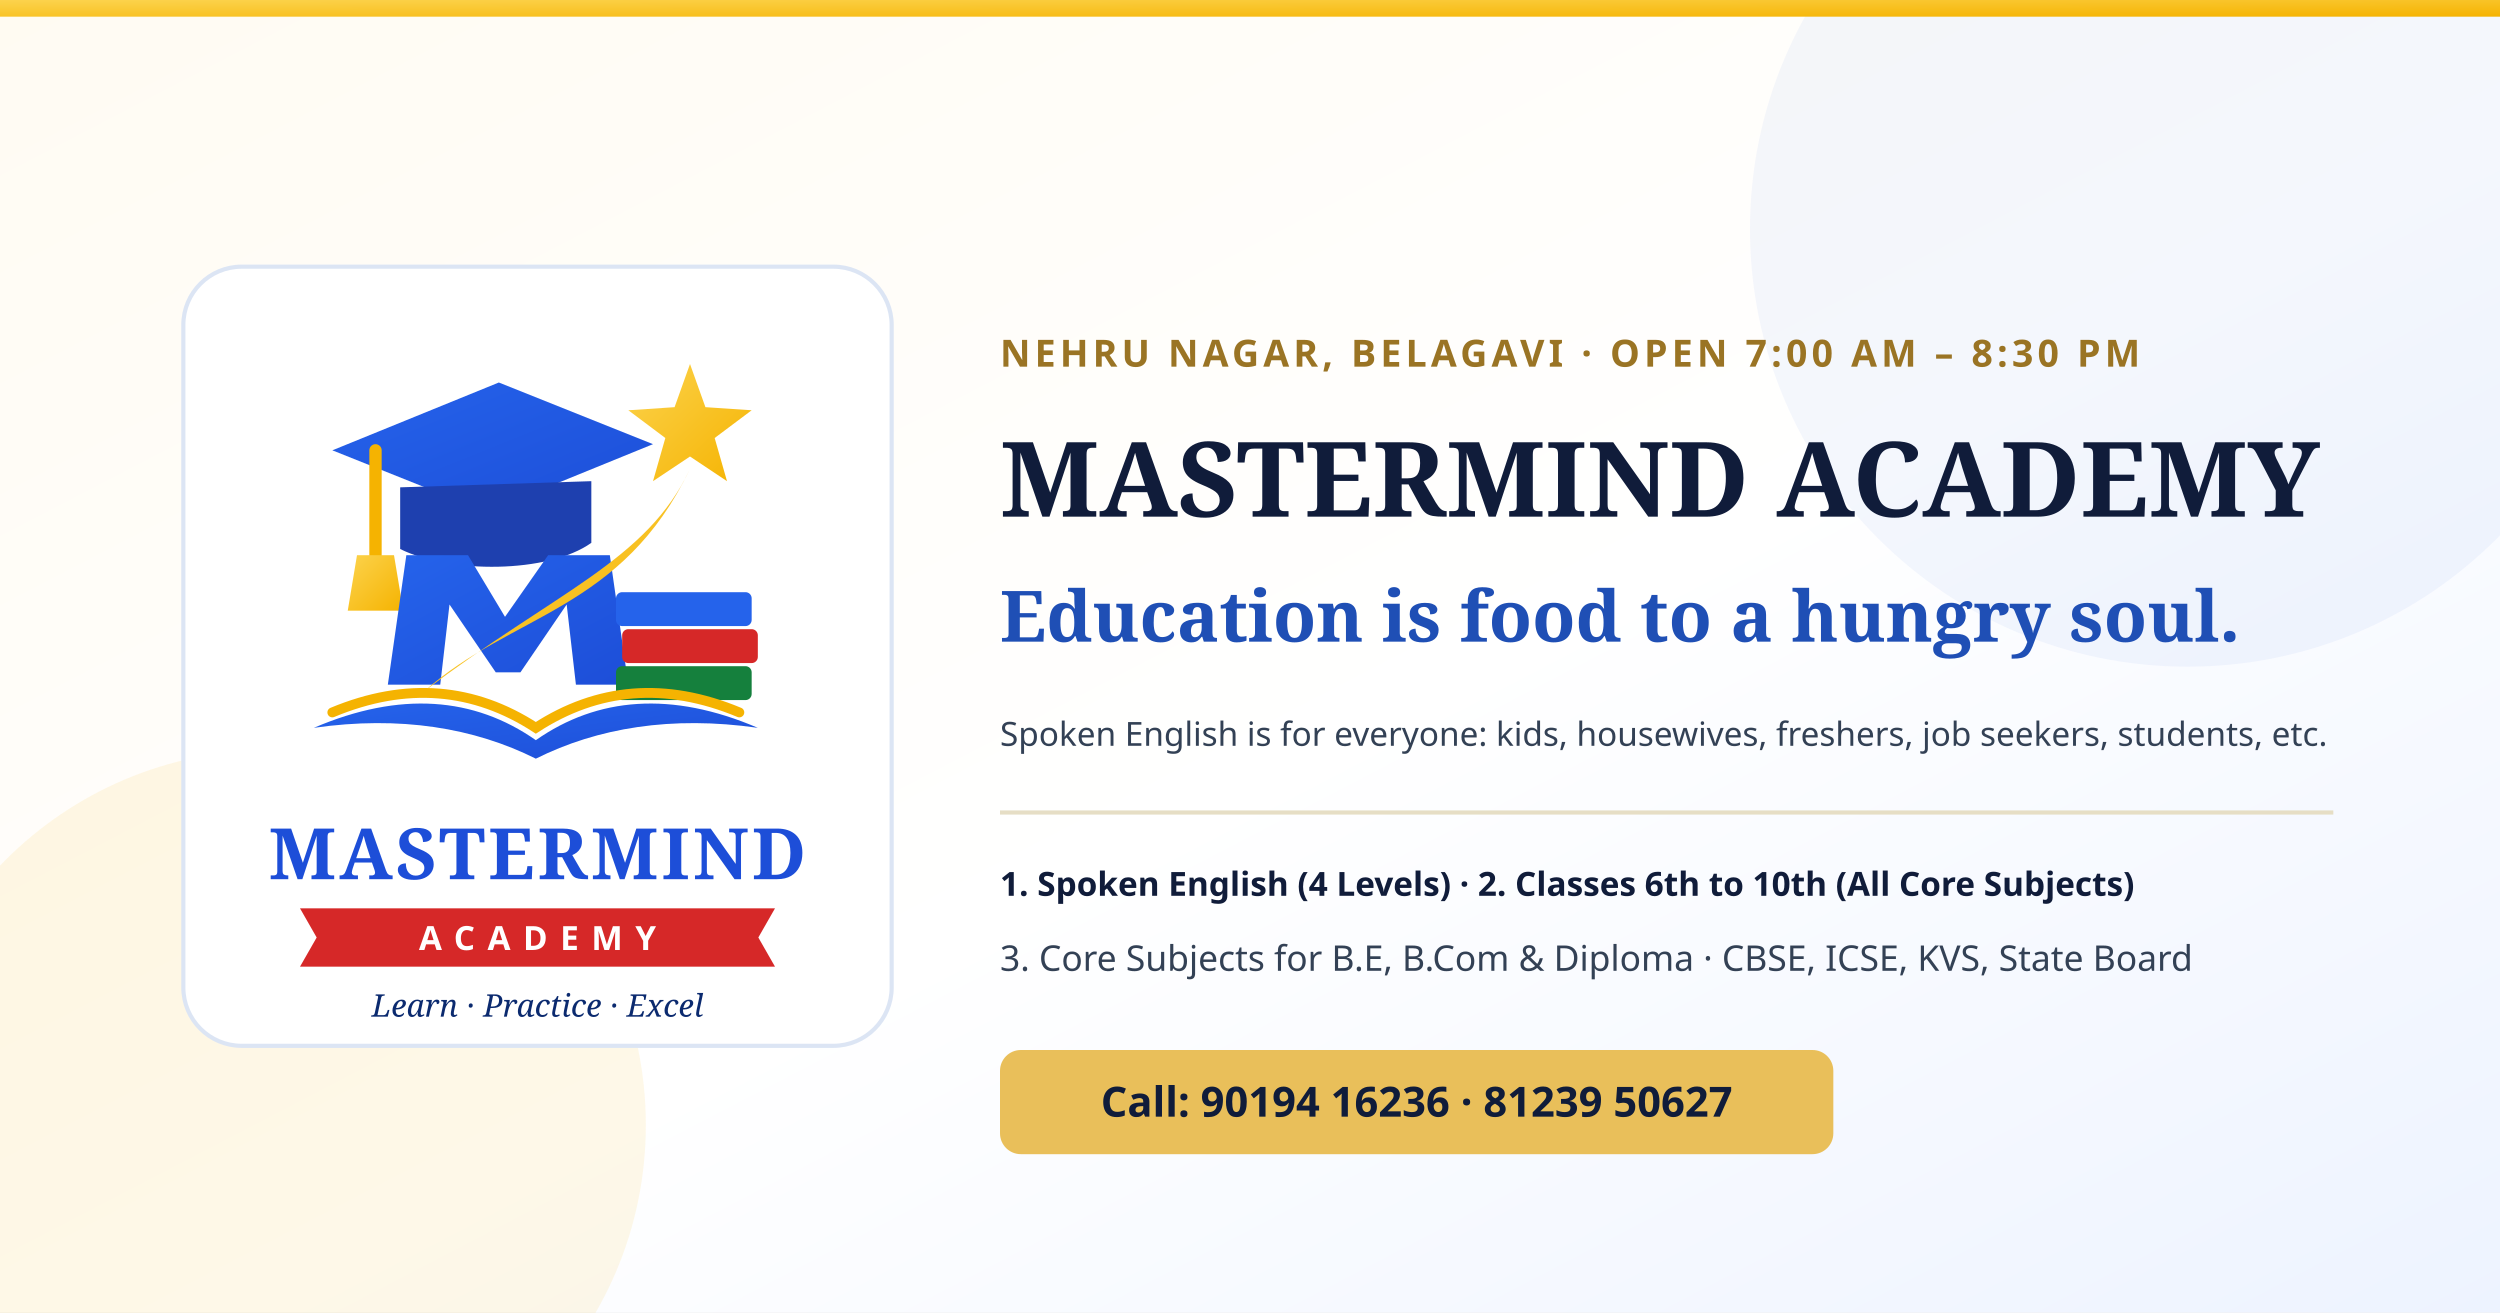
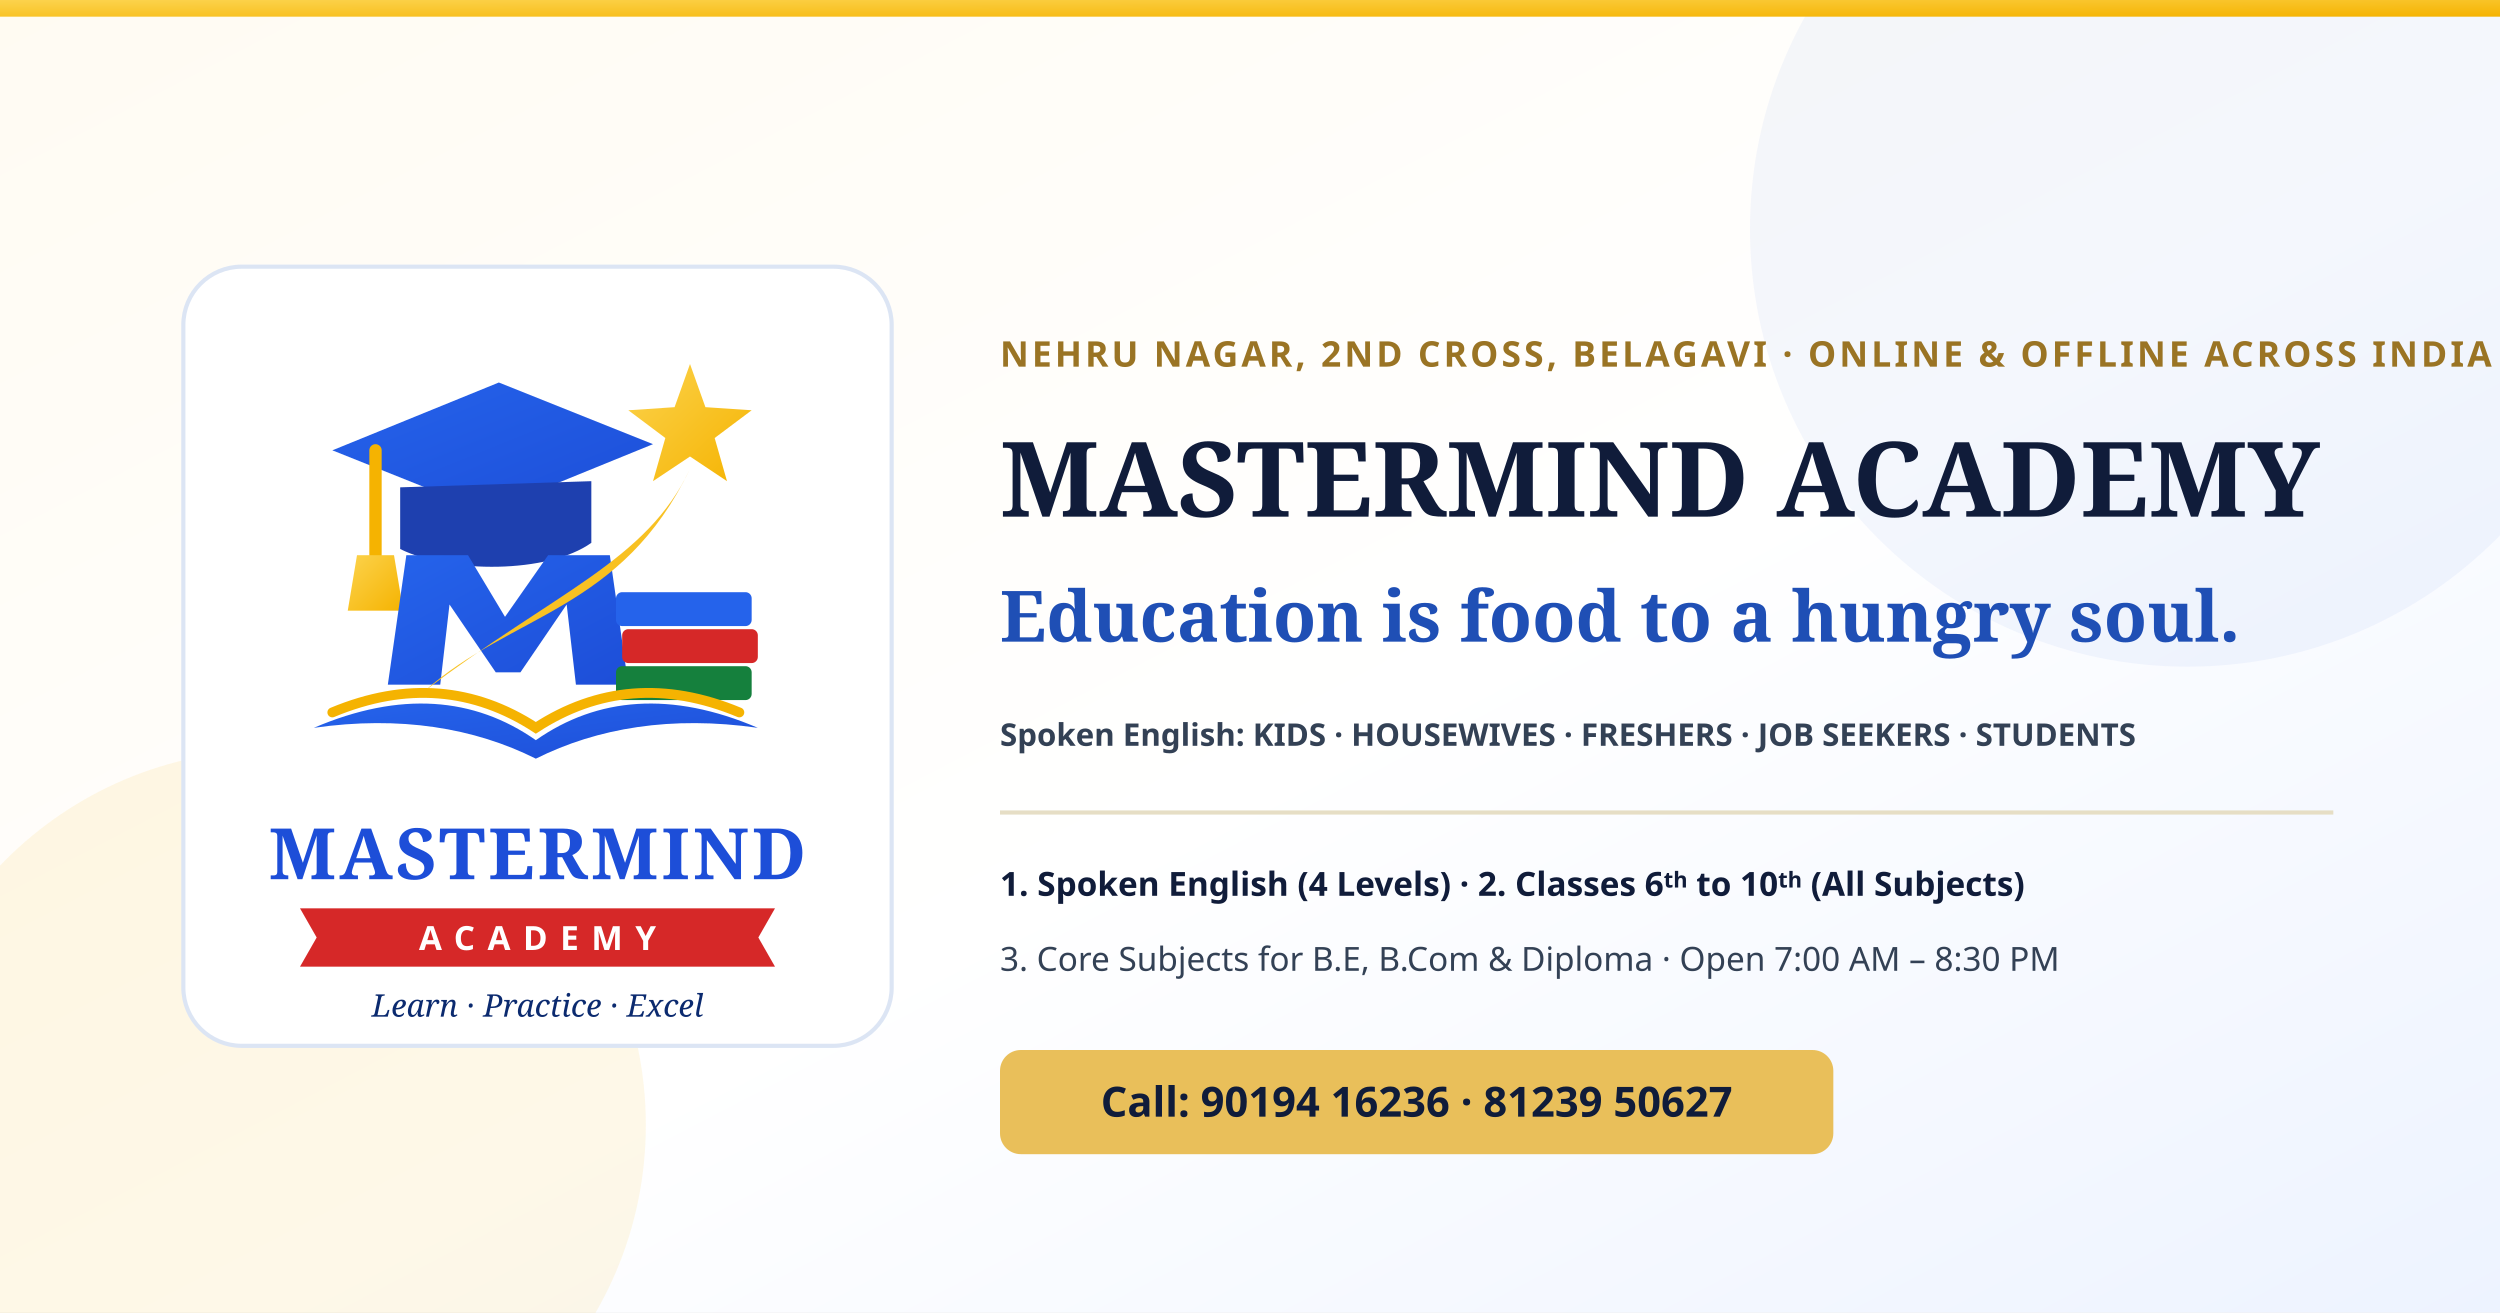
<svg xmlns="http://www.w3.org/2000/svg" viewBox="0 0 1200 630" width="1200" height="630">
  <defs>
    <linearGradient id="canvas" x1="0" y1="0" x2="1" y2="1">
      <stop offset="0%" stop-color="#FFFBF2" />
      <stop offset="55%" stop-color="#FFFFFF" />
      <stop offset="100%" stop-color="#EDF3FF" />
    </linearGradient>
    <linearGradient id="royal" x1="0" y1="0" x2="1" y2="1">
      <stop offset="0%" stop-color="#2563EB" />
      <stop offset="100%" stop-color="#1D4ED8" />
    </linearGradient>
    <linearGradient id="gold" x1="0" y1="0" x2="1" y2="1">
      <stop offset="0%" stop-color="#FCD34D" />
      <stop offset="100%" stop-color="#F5B301" />
    </linearGradient>
  </defs>
  <rect width="1200" height="630" fill="url(#canvas)" />
  <circle cx="1050" cy="110" r="210" fill="#1D4ED8" opacity="0.05" />
  <circle cx="130" cy="540" r="180" fill="#F5B301" opacity="0.09" />
  <rect x="0" y="0" width="1200" height="8" fill="url(#gold)" />
  <g transform="translate(88, 128)">
    <rect width="340" height="374" rx="28" fill="#FFFFFF" stroke="#DCE5F4" stroke-width="2" />
    <g transform="translate(36, 26) scale(1.48)">
      <polygon points="24,42 78,20 128,40 74,62" fill="url(#royal)" />
      <path d="M46,54 L46,74 C62,82 94,82 108,72 L108,52 Z" fill="#1E40AF" />
      <path d="M38,42 L38,76" stroke="#F5B301" stroke-width="4" stroke-linecap="round" />
      <path d="M32,76 L44,76 L47,94 L29,94 Z" fill="url(#gold)" />
      <path d="M42,118 L48,76 L68,76 L80,96 L94,76 L114,76 L120,118 L103,118 L100,92 L85,114 L77,114 L62,92 L59,118 Z" fill="url(#royal)" />
      <path d="M54,120 C82,95 118,94 140,48 C126,78 96,88 54,120 Z" fill="url(#gold)" />
      <polygon points="140,14 145,28 160,29 148,38 152,52 140,44 128,52 132,38 120,29 135,28" fill="url(#gold)" />
      <rect x="116" y="88" width="44" height="11" rx="2" fill="#2563EB" />
      <rect x="118" y="100" width="44" height="11" rx="2" fill="#D62828" />
      <rect x="116" y="112" width="44" height="11" rx="2" fill="#15803D" />
      <path d="M18,132 C46,120 70,122 90,136 C110,122 134,120 162,132 C134,128 110,132 90,142 C70,132 46,128 18,132 Z" fill="url(#royal)" />
      <path d="M24,127 C48,117 70,119 90,132 C110,119 132,117 156,127" fill="none" stroke="#F5B301" stroke-width="3.2" stroke-linecap="round" />
    </g>
    <text x="170" y="294" text-anchor="middle" fill="#1D4ED8" font-family="Georgia, serif" font-size="34" font-weight="700" letter-spacing="1.5">MASTERMIND</text>
    <polygon points="56,308 284,308 276,322 284,336 56,336 64,322" fill="#D62828" />
    <text x="170" y="328" text-anchor="middle" fill="#FFFFFF" font-family="system-ui, sans-serif" font-size="16" font-weight="700" letter-spacing="6">ACADEMY</text>
    <text x="170" y="360" text-anchor="middle" fill="#0B2A6F" font-family="Georgia, serif" font-style="italic" font-size="15">Learn · Practice · Excel</text>
  </g>
  <g transform="translate(480, 152)">
-     <text x="0" y="24" fill="#9A7424" font-family="system-ui, sans-serif" font-size="18" font-weight="700" letter-spacing="2">NEHRU NAGAR, BELAGAVI · OPEN 7:00 AM – 8:30 PM</text>
+     <text x="0" y="24" fill="#9A7424" font-family="system-ui, sans-serif" font-size="17" font-weight="700" letter-spacing="1.5">NEHRU NAGAR, 2ND CROSS, BELAGAVI · ONLINE &amp; OFFLINE ACROSS INDIA</text>
    <text x="0" y="96" fill="#101C3A" font-family="Georgia, serif" font-size="50" font-weight="700">MASTERMIND ACADEMY</text>
    <text x="0" y="156" fill="#1F4FB5" font-family="Georgia, serif" font-size="34" font-weight="600">Education is food to a hungry soul.</text>
-     <text x="0" y="206" fill="#334155" font-family="system-ui, sans-serif" font-size="16" font-weight="500">Spoken English is for everyone: kids, housewives, freshers, job seekers, students, etc.</text>
+     <text x="0" y="206" fill="#334155" font-family="system-ui, sans-serif" font-size="15" font-weight="700">Spoken English: KIDS · HOUSEWIVES · FRESHERS · JOB SEEKERS · STUDENTS</text>
    <line x1="0" y1="238" x2="640" y2="238" stroke="#E6DEC5" stroke-width="2" />
-     <text x="0" y="278" fill="#101C3A" font-family="system-ui, sans-serif" font-size="16" font-weight="700">1. Spoken English (4 Levels)  ·  2. Classes 6th to 10th (All Core Subjects)</text>
-     <text x="0" y="314" fill="#334155" font-family="system-ui, sans-serif" font-size="17">3. Core Subjects for B.E, B.Com &amp; Diploma  ·  CBSE, ICSE, KVS, State Board</text>
+     <text x="0" y="278" fill="#101C3A" font-family="system-ui, sans-serif" font-size="16" font-weight="700">1. Spoken English (4 Levels)  ·  2. Classes 6<tspan baseline-shift="38%" font-size="10.5">th</tspan> to 10<tspan baseline-shift="38%" font-size="10.5">th</tspan> (All Subjects)</text>
+     <text x="0" y="314" fill="#334155" font-family="system-ui, sans-serif" font-size="16">3. Core Subjects for B.E, B.Com &amp; Diploma  ·  Open 7:00 AM – 8:30 PM</text>
    <rect x="0" y="352" width="400" height="50" rx="10" fill="#E9BF5A" />
    <text x="200" y="384" text-anchor="middle" fill="#101C3A" font-family="system-ui, sans-serif" font-size="20" font-weight="700">Call: 90194 16236  ·  81239 50627</text>
  </g>
</svg>
